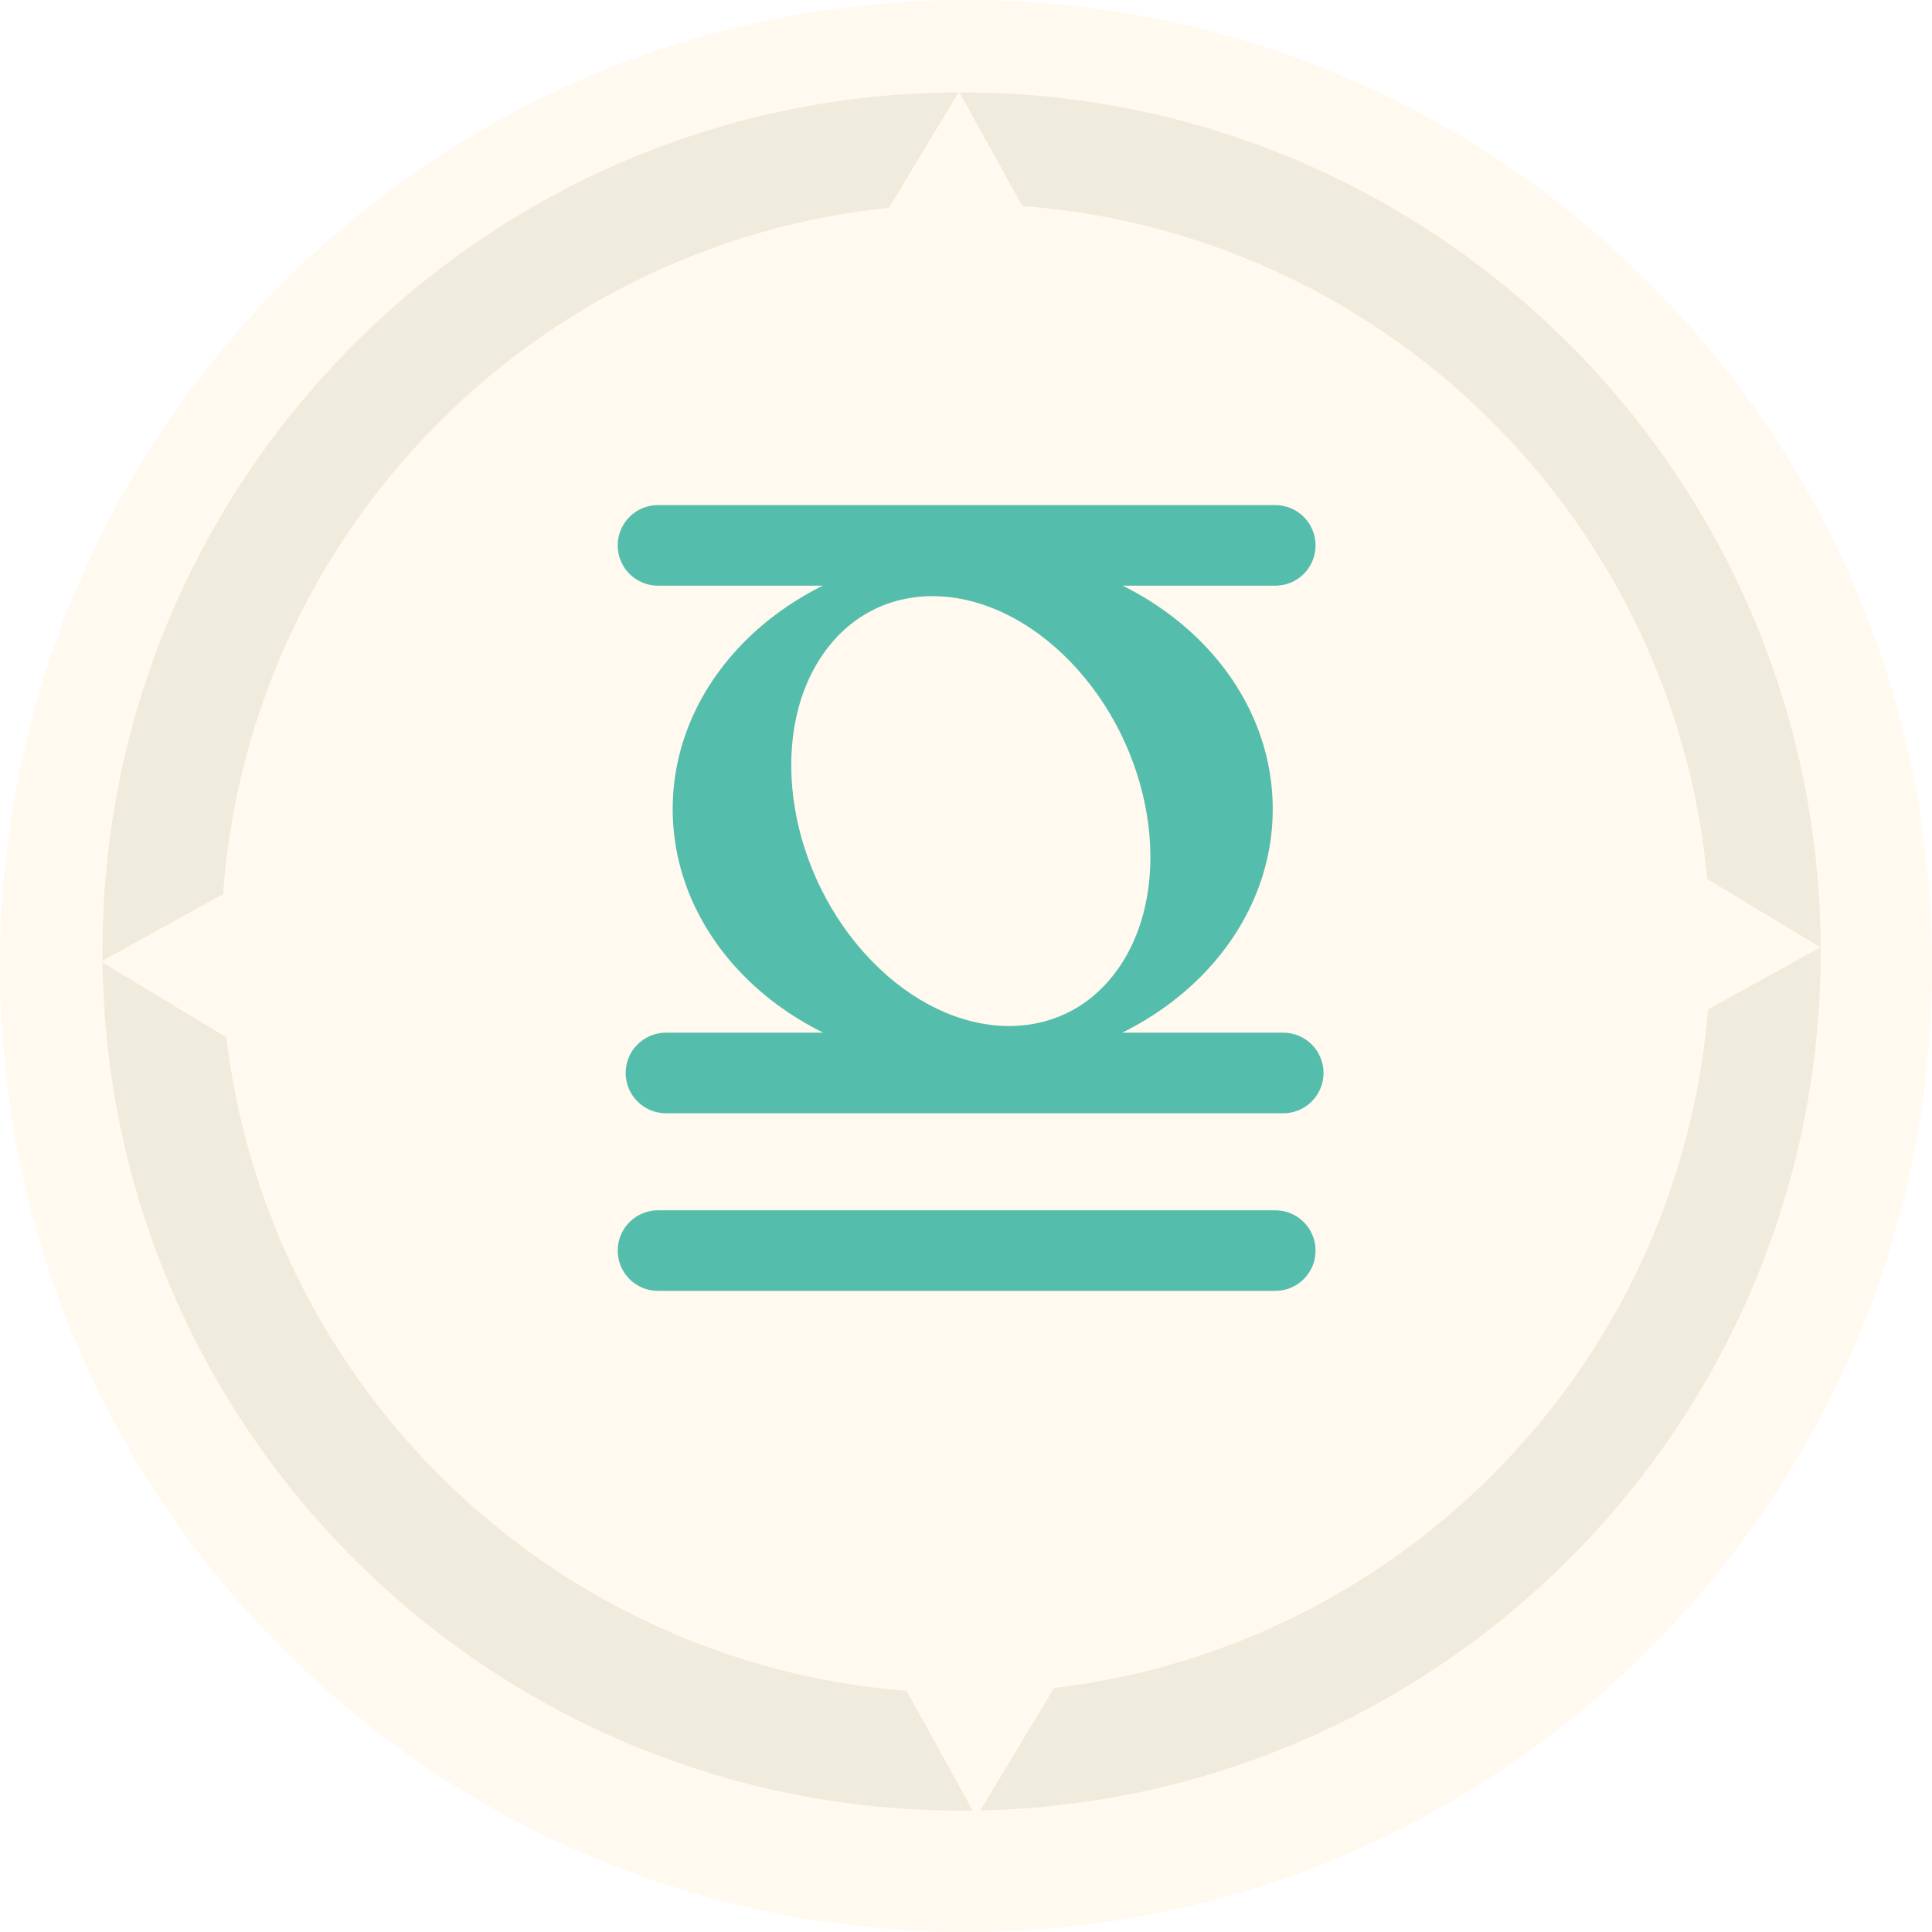
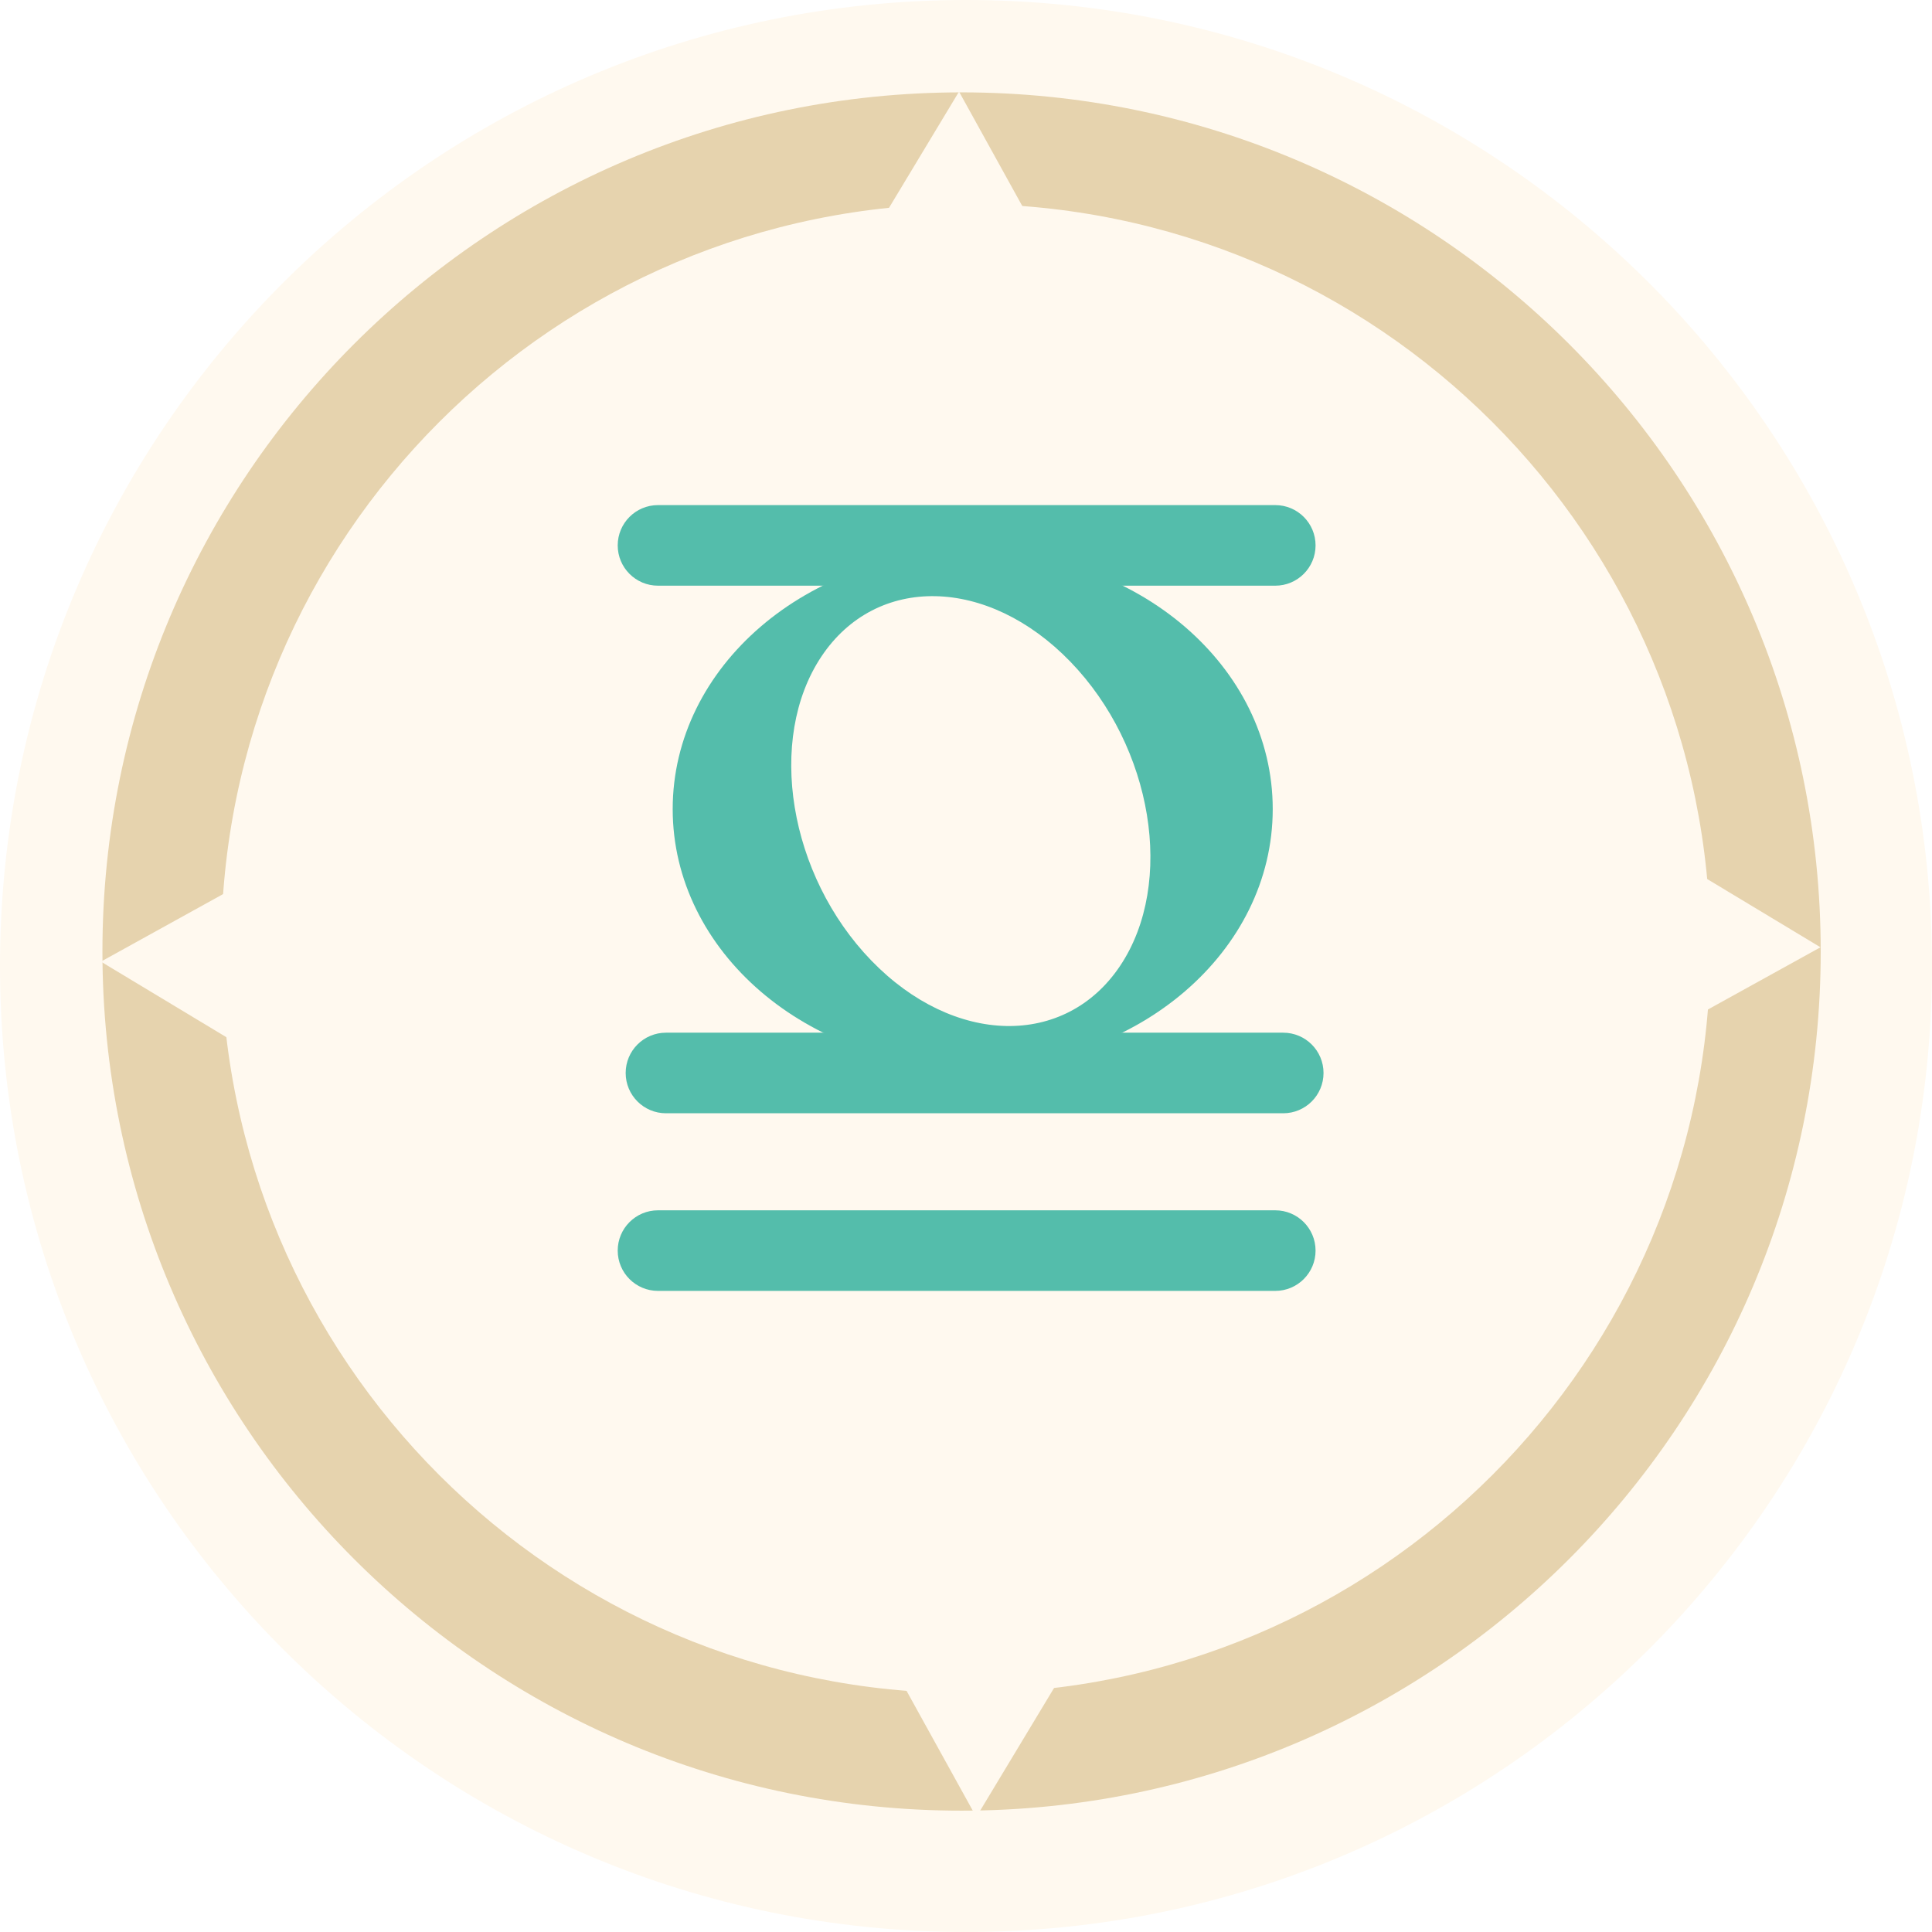
<svg xmlns="http://www.w3.org/2000/svg" width="178.429mm" height="178.429mm" viewBox="0 0 178.429 178.429" version="1.1" id="svg1">
  <defs id="defs1" />
  <g id="layer1" transform="translate(-17.62061,-59.49844)">
    <circle style="fill:#fff9ef;fill-opacity:1;stroke-width:0.922" id="path3" cx="106.835" cy="148.713" r="89.215" />
-     <circle style="fill:#efecdd;fill-opacity:1;stroke-width:0.82" id="ellipse4" cx="106.426" cy="147.375" r="79.346" />
+     <circle style="fill:#e6d3ae;fill-opacity:1;stroke-width:0.82" id="ellipse4" cx="106.426" cy="147.375" r="79.346" />
    <circle style="fill:#fff9ef;fill-opacity:1;stroke-width:0.709" id="circle4" cx="106.814" cy="147.1" r="68.77" />
    <ellipse style="fill:#54bdab;fill-opacity:1;stroke-width:0.21" id="path1" ry="23.814" rx="27.708" cy="134.22" cx="107.455" />
    <ellipse style="fill:#fff9ef;fill-opacity:1;stroke-width:0.149" id="ellipse1" ry="16.58" rx="19.854" cy="16.705" cx="167.642" transform="matrix(0.6951934,0.7188227,-0.5545061,0.8321797,0,0)" />
    <rect style="fill:#54bdab;fill-opacity:1;stroke-width:0.194" id="rect3" width="64.45" height="7.442" x="74.669" y="171.276" ry="3.721" />
    <path style="fill:#fff9ef;fill-opacity:1;stroke-width:0.265" id="path4" d="M 123.698,104.891 103.72,99.977 83.743,95.063 97.987,80.22 112.231,65.376 117.965,85.133 Z" transform="rotate(-12.7522,120.7702,93.69161)" />
    <path style="fill:#fff9ef;fill-opacity:1;stroke-width:0.265" id="path5" d="m 122.232,105.092 -19.977,-4.914 -19.977,-4.914 14.244,-14.844 14.244,-14.844 5.733,19.758 z" transform="rotate(-102.7522,101.9042,140.4292)" />
    <path style="fill:#fff9ef;fill-opacity:1;stroke-width:0.265" id="path6" d="m 122.232,105.092 -19.977,-4.914 -19.977,-4.914 14.244,-14.844 14.244,-14.844 5.733,19.758 z" transform="rotate(167.2478,100.2399,146.2765)" />
    <path style="fill:#fff9ef;fill-opacity:1;stroke-width:0.265" id="path7" d="m 122.232,105.092 -19.977,-4.914 -19.977,-4.914 14.244,-14.844 14.244,-14.844 5.733,19.758 z" transform="rotate(77.2478,97.31242,153.2046)" />
    <rect style="fill:#54bdab;fill-opacity:1;stroke-width:0.194" id="rect7" width="64.45" height="7.442" x="75.404" y="154.872" ry="3.721" />
    <rect style="fill:#54bdab;fill-opacity:1;stroke-width:0.194" id="rect8" width="64.45" height="7.442" x="74.669" y="106.147" ry="3.721" />
  </g>
</svg>
